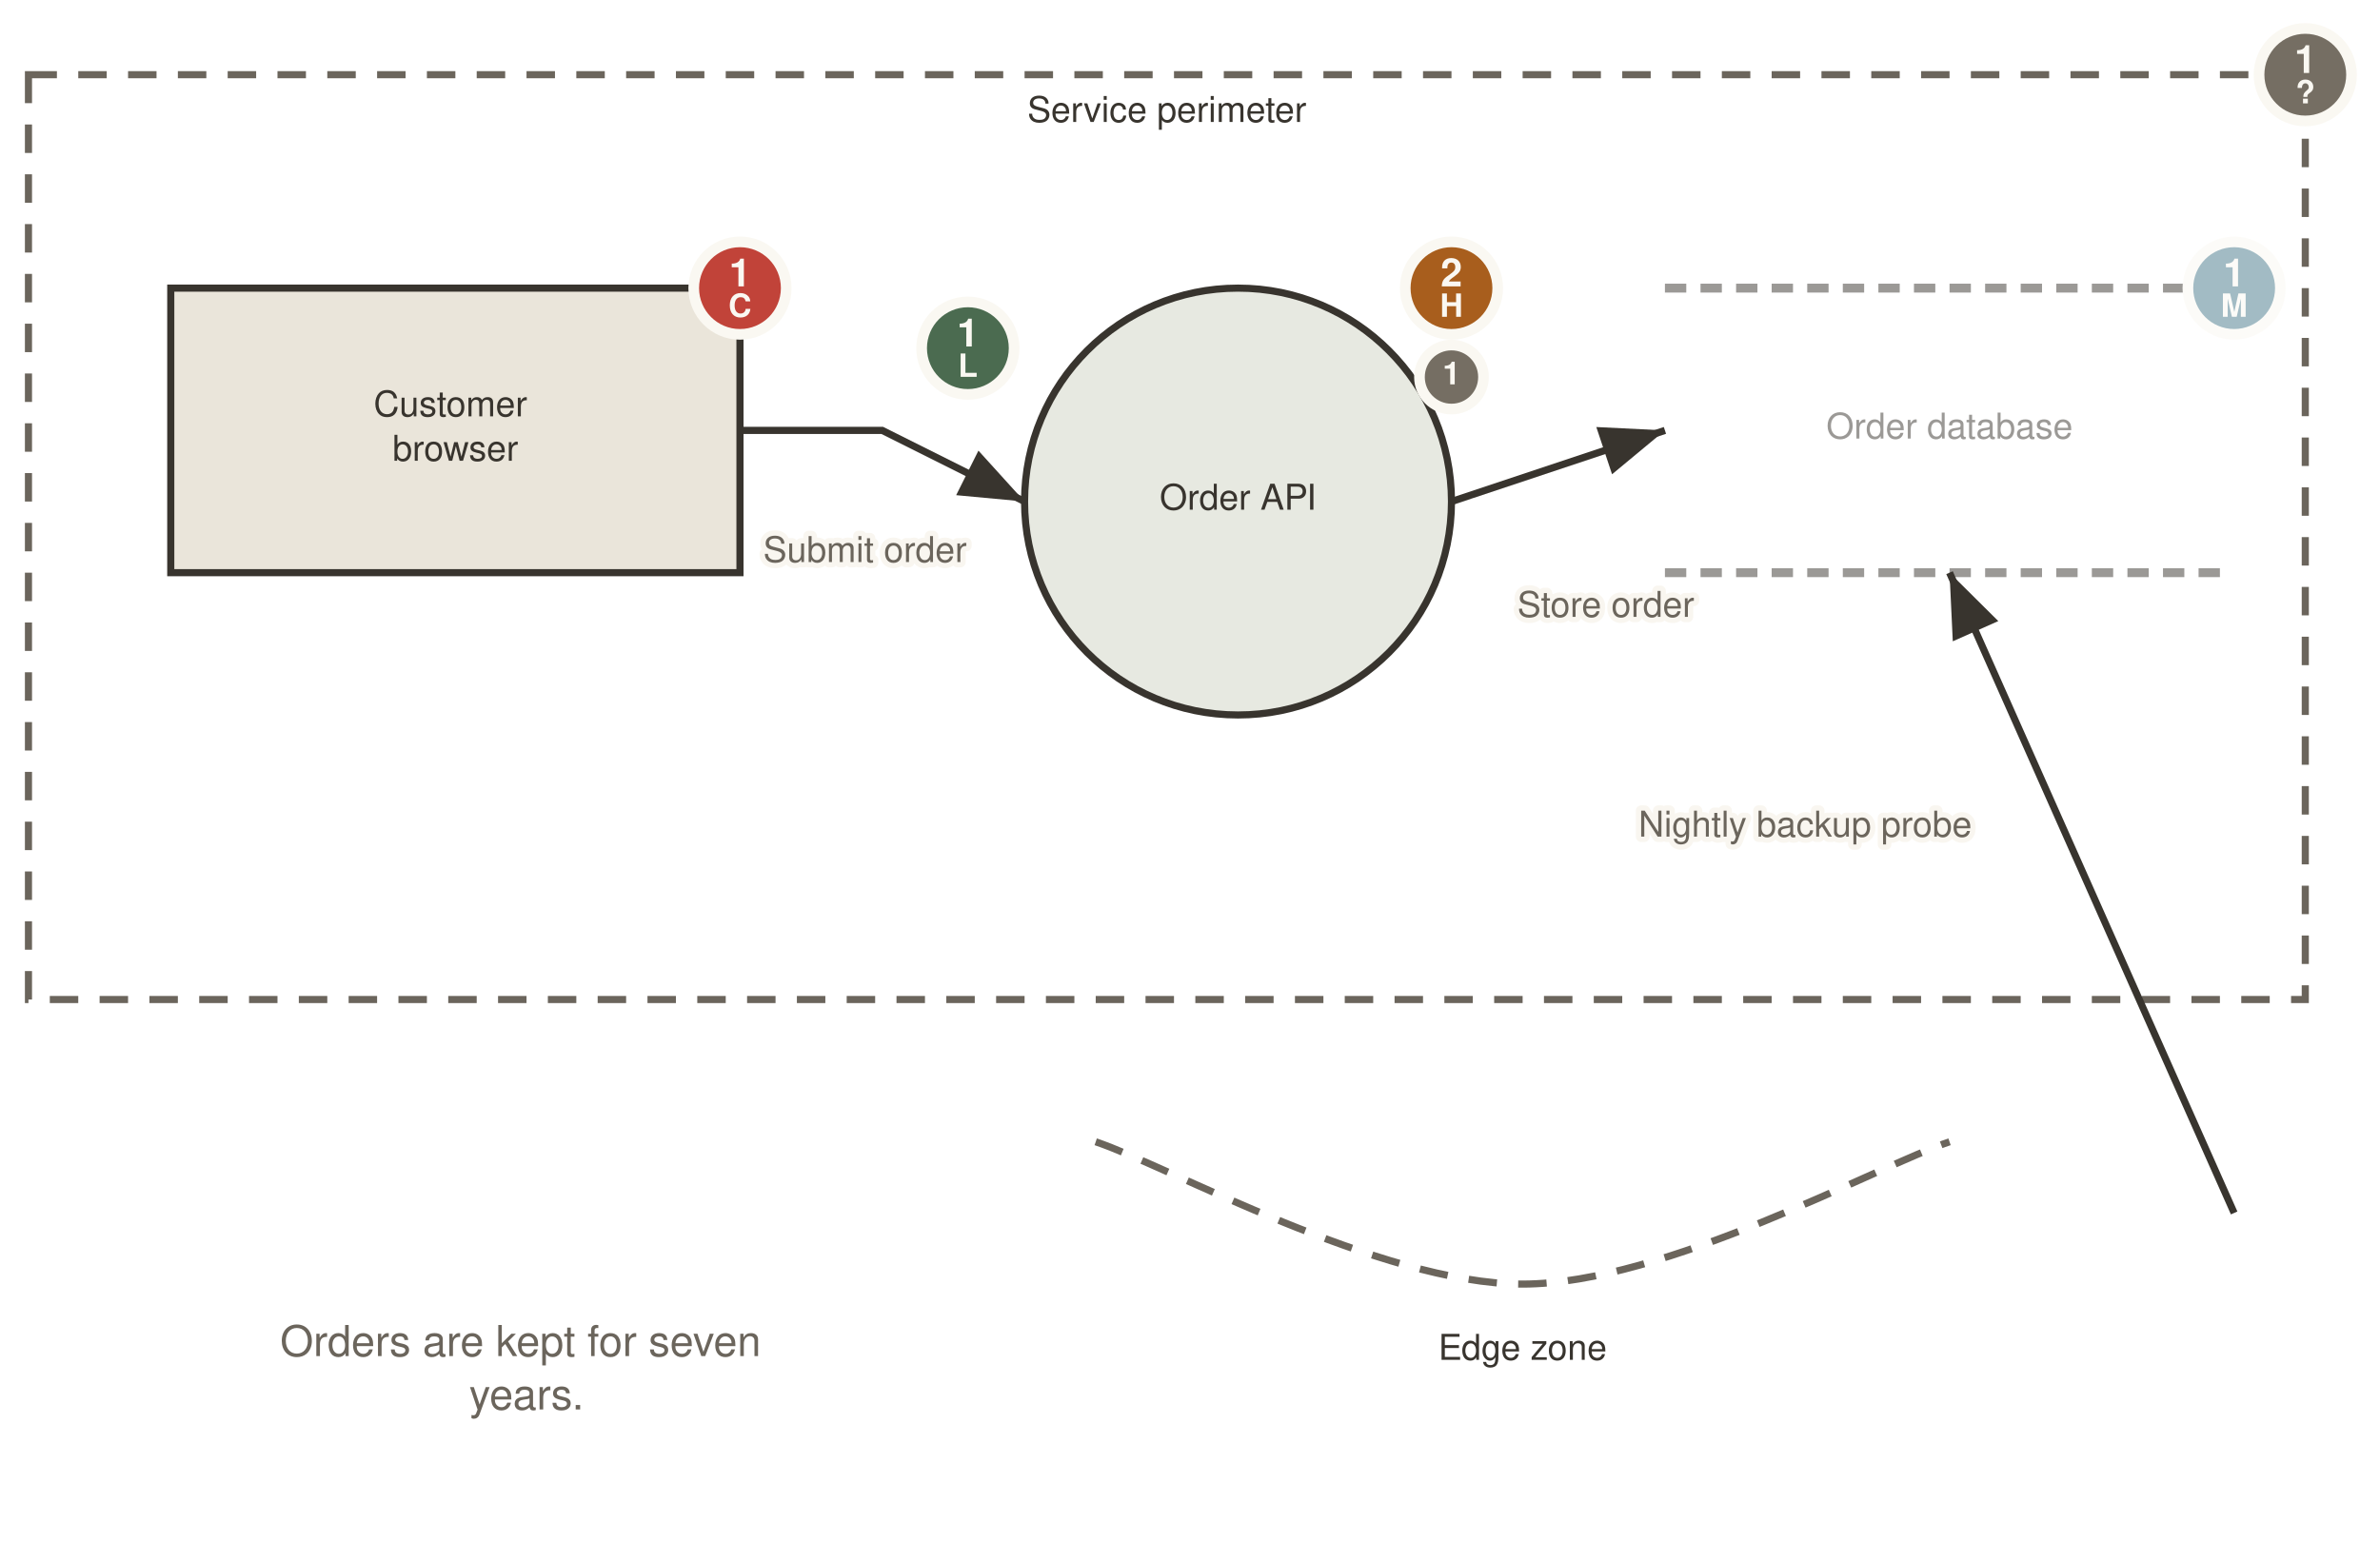
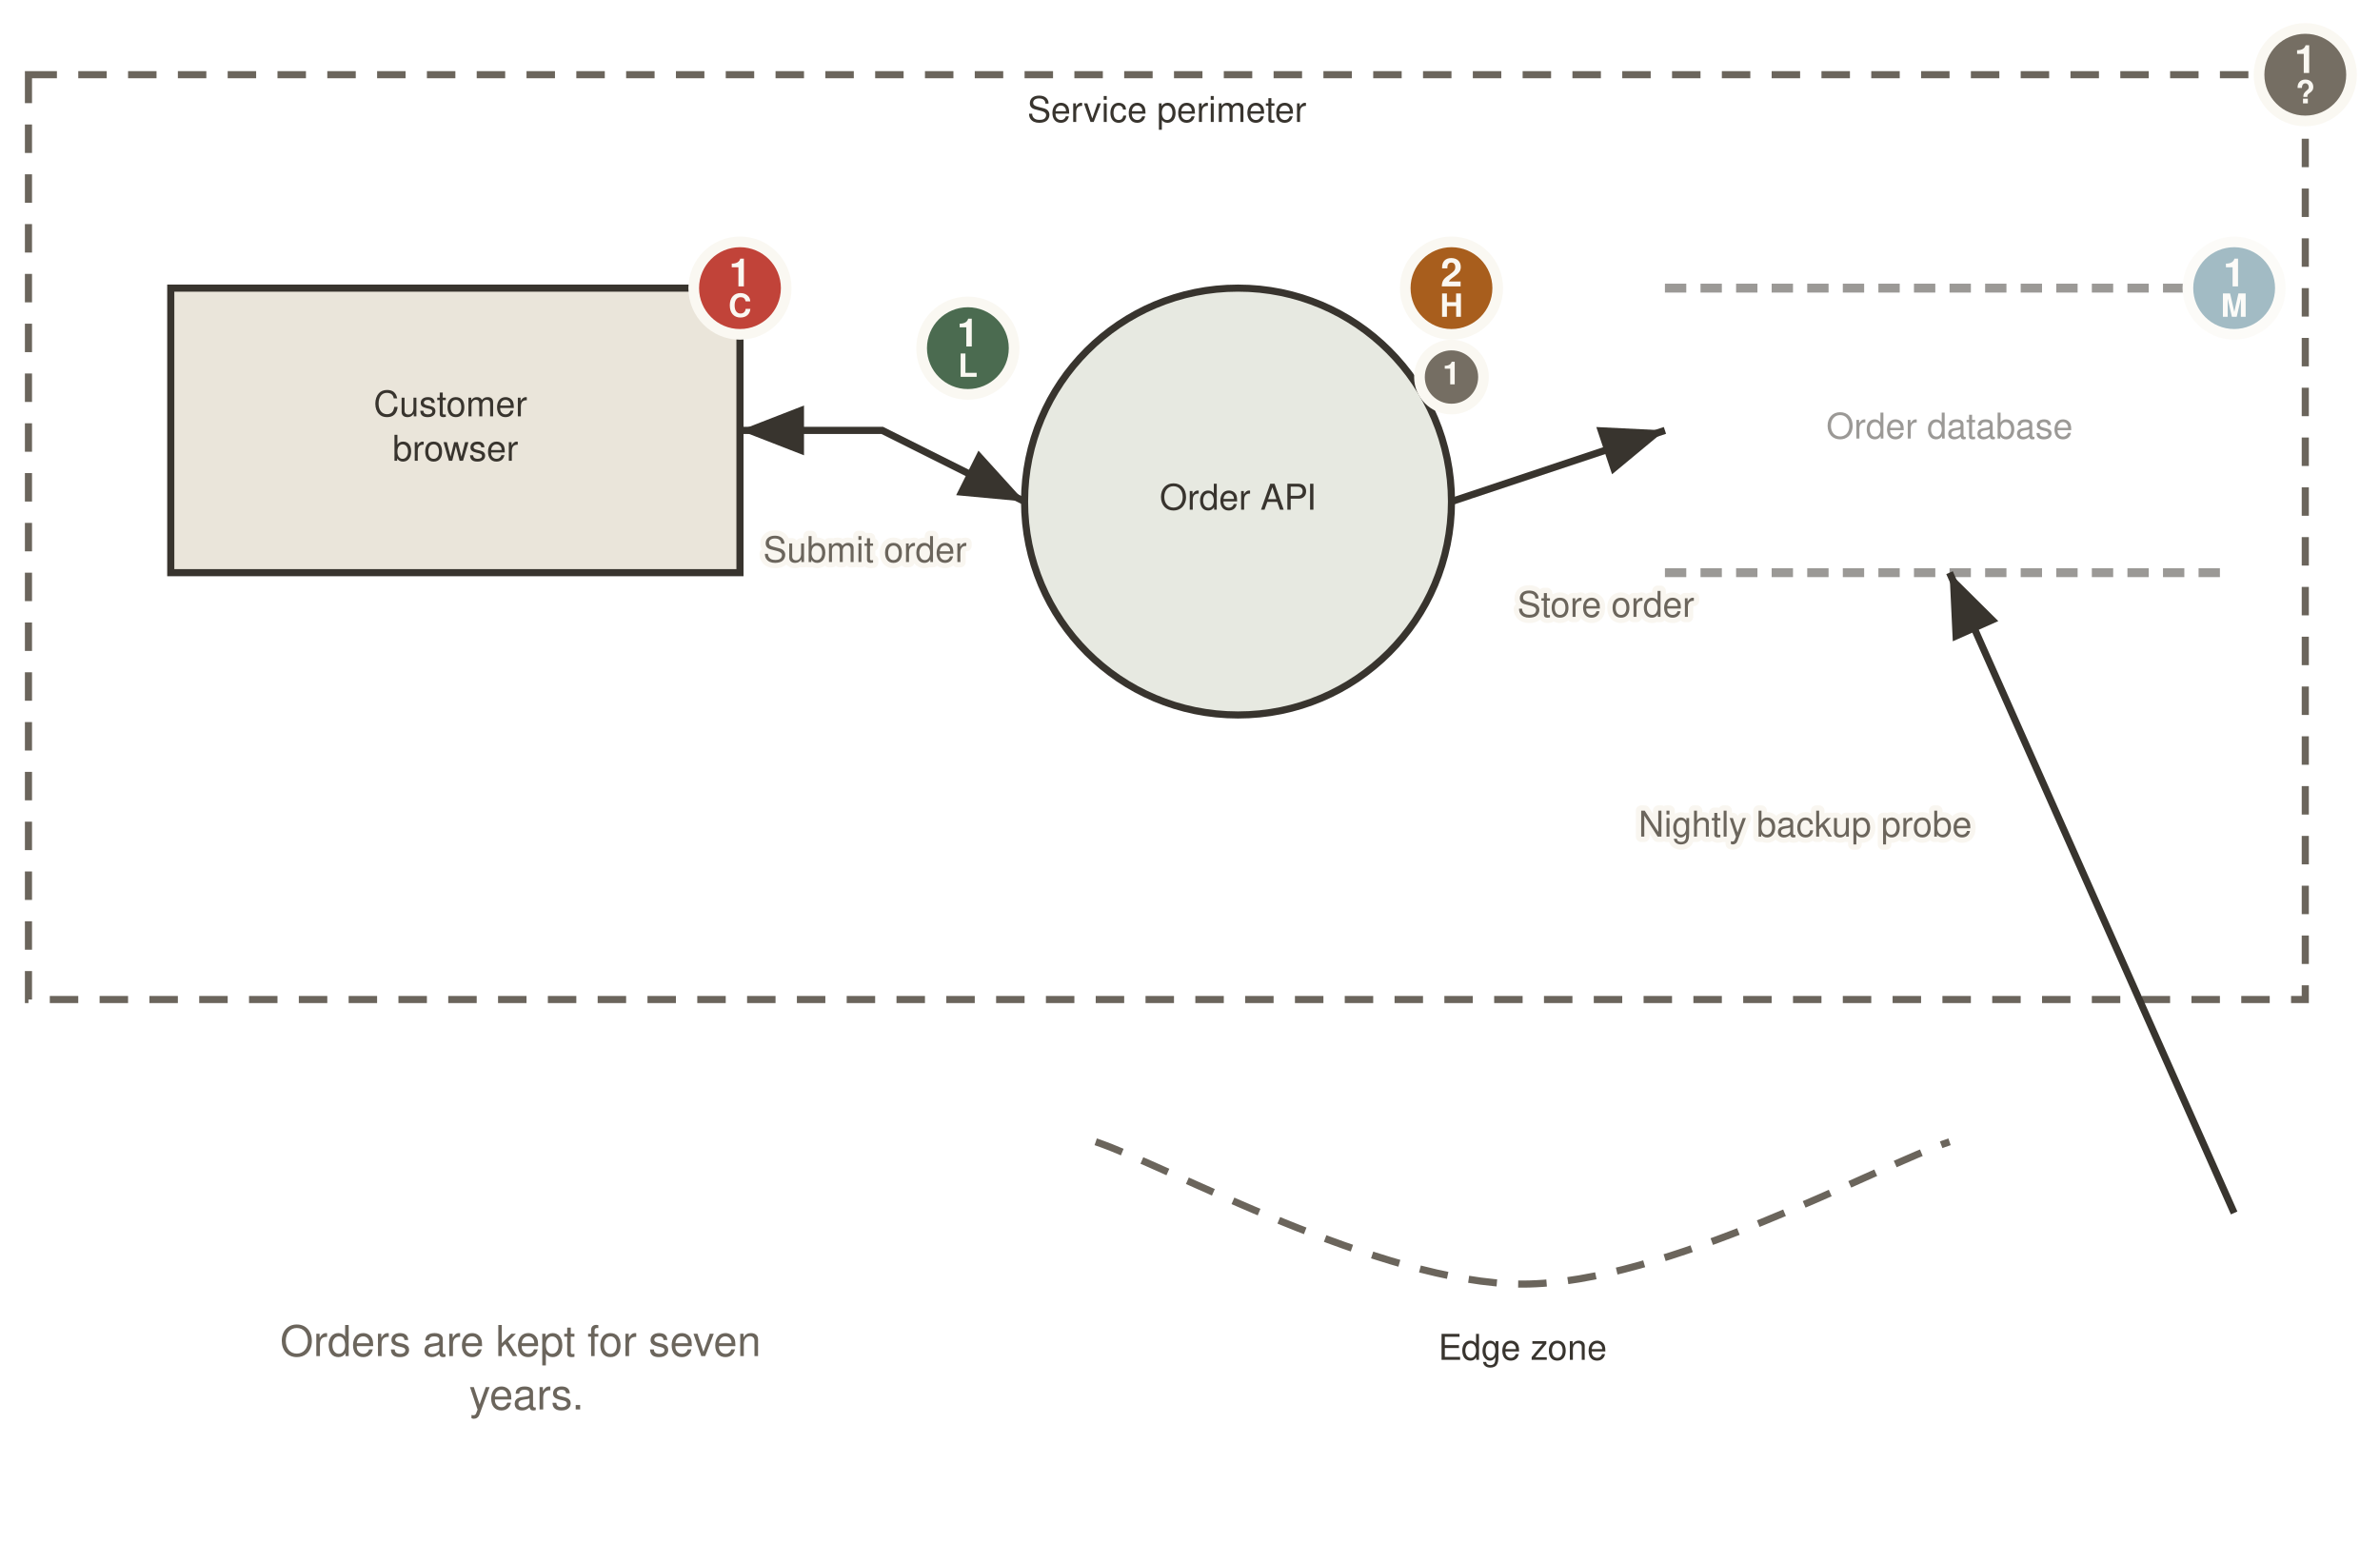
<svg xmlns="http://www.w3.org/2000/svg" viewBox="-8 -21 669 439" width="669" height="439">
  <style>.pn-element {
  font-family: 'Helvetica Neue', Helvetica, Arial, sans-serif;
}
.pn-shape {
  fill: #FAF8F2;
  stroke: #38342E;
  stroke-width: 2;
}
.pn-actor {
  fill: #EAE5DA;
}
.pn-process {
  fill: #E7E9E1;
}
.pn-store {
  fill: none;
  stroke-width: 2.5;
}
.pn-boundary-box,
.pn-boundary-curve {
  fill: none;
  stroke: #6B655C;
  stroke-width: 2;
  stroke-dasharray: 8 6;
}
.pn-out-of-scope {
  opacity: 0.5;
}
.pn-out-of-scope .pn-shape {
  stroke-dasharray: 6 4;
}
.pn-label {
  fill: #38342E;
  font-size: 10px;
  font-weight: 500;
  text-anchor: middle;
  dominant-baseline: central;
}
.pn-note {
  fill: #6B655C;
  font-size: 12px;
  text-anchor: middle;
  dominant-baseline: central;
}
.pn-flow {
  fill: none;
}
.pn-flow-arrow {
  fill: #38342E;
  stroke: none;
}
.pn-flow-label {
  fill: #6B655C;
  font-size: 10px;
  text-anchor: middle;
  dominant-baseline: central;
  paint-order: stroke;
  stroke: #F9F6F0;
  stroke-width: 3;
  stroke-linejoin: round;
}
.pn-badge {
  stroke: #FAF8F2;
  stroke-width: 3;
}
.pn-badge-count {
  fill: #FAF8F2;
  stroke: none;
  font-weight: 600;
  text-anchor: middle;
  dominant-baseline: central;
}
.pn-badge-primary .pn-badge-count {
  font-size: 11px;
}
.pn-badge-secondary .pn-badge-count {
  font-size: 9px;
}
.pn-badge-mark {
  fill: #FAF8F2;
  stroke: none;
  font-size: 9px;
  font-weight: 700;
  text-anchor: middle;
  dominant-baseline: central;
}
.pn-tone-critical {
  fill: #C14339;
}
.pn-tone-high {
  fill: #A85E1D;
}
.pn-tone-medium {
  fill: #46788A;
}
.pn-tone-low {
  fill: #4B6B50;
}
.pn-tone-neutral {
  fill: #756E63;
}
</style>
  <g transform="translate(0, 0)">
    <g class="pn-element">
      <rect class="pn-shape pn-boundary-box" width="640" height="260" />
      <text class="pn-label" x="320" y="11">
        <tspan x="320" dy="0">Service perimeter</tspan>
      </text>
      <g class="pn-badge" transform="translate(640, 0)">
        <g class="pn-badge-primary">
          <circle class="pn-tone-neutral" r="13" />
          <text class="pn-badge-count" y="-3">1</text>
          <text class="pn-badge-mark" y="6">?</text>
        </g>
      </g>
    </g>
  </g>
  <g transform="translate(298, 298)">
    <g class="pn-element">
      <path class="pn-shape pn-boundary-curve" d="M 2 2 C 22 8.667 82 42 122 42 C 162 42 222 8.667 242 2" />
      <text class="pn-label" x="122" y="61">
        <tspan x="122" dy="0">Edge zone</tspan>
      </text>
    </g>
  </g>
  <g transform="translate(40, 60)">
    <g class="pn-element">
      <rect class="pn-shape pn-actor" width="160" height="80" />
      <text class="pn-label" x="80" y="33.75">
        <tspan x="80" dy="0">Customer</tspan>
        <tspan x="80" dy="12.5">browser</tspan>
      </text>
      <g class="pn-badge" transform="translate(160, 0)">
        <g class="pn-badge-primary">
          <circle class="pn-tone-critical" r="13" />
          <text class="pn-badge-count" y="-3">1</text>
          <text class="pn-badge-mark" y="6">C</text>
        </g>
      </g>
    </g>
  </g>
  <g transform="translate(280, 60)">
    <g class="pn-element">
      <circle class="pn-shape pn-process" cx="60" cy="60" r="60" />
      <text class="pn-label" x="60" y="60">
        <tspan x="60" dy="0">Order API</tspan>
      </text>
      <g class="pn-badge" transform="translate(120, 0)">
        <g class="pn-badge-primary">
          <circle class="pn-tone-high" r="13" />
          <text class="pn-badge-count" y="-3">2</text>
          <text class="pn-badge-mark" y="6">H</text>
        </g>
        <g class="pn-badge-secondary" transform="translate(0, 25)">
          <circle class="pn-tone-neutral" r="9" />
          <text class="pn-badge-count">1</text>
        </g>
      </g>
    </g>
  </g>
  <g transform="translate(460, 60)">
    <g class="pn-element pn-out-of-scope">
      <line class="pn-shape pn-store" x1="0" y1="0" x2="160" y2="0" />
      <line class="pn-shape pn-store" x1="0" y1="80" x2="160" y2="80" />
      <text class="pn-label" x="80" y="40">
        <tspan x="80" dy="0">Order database</tspan>
      </text>
      <g class="pn-badge" transform="translate(160, 0)">
        <g class="pn-badge-primary">
          <circle class="pn-tone-medium" r="13" />
          <text class="pn-badge-count" y="-3">1</text>
          <text class="pn-badge-mark" y="6">M</text>
        </g>
      </g>
    </g>
  </g>
  <g transform="translate(40, 320)">
    <g class="pn-element">
      <text class="pn-note" x="100" y="37.5">
        <tspan x="100" dy="0">Orders are kept for seven</tspan>
        <tspan x="100" dy="15">years.</tspan>
      </text>
    </g>
  </g>
  <g class="pn-element">
    <path class="pn-shape pn-flow" d="M 200 100 L 240 100 L 280 120" />
    <path class="pn-flow-arrow" d="M 280 120 L 260.77 118.211 L 267.031 105.689 Z" />
+     <path class="pn-flow-arrow" d="M 200 100 L 218 93 L 218 107 Z" />
    <text class="pn-flow-label" x="235.139" y="134.722">
      <tspan x="235.139" dy="0">Submit order</tspan>
    </text>
    <g class="pn-badge" transform="translate(264.061, 76.878)">
      <g class="pn-badge-primary">
        <circle class="pn-tone-low" r="13" />
        <text class="pn-badge-count" y="-3">1</text>
        <text class="pn-badge-mark" y="6">L</text>
      </g>
    </g>
  </g>
  <g class="pn-element">
    <path class="pn-shape pn-flow" d="M 400 120 L 460 100" />
    <path class="pn-flow-arrow" d="M 460 100 L 445.137 112.333 L 440.71 99.051 Z" />
    <text class="pn-flow-label" x="443.379" y="150.138">
      <tspan x="443.379" dy="0">Store order</tspan>
    </text>
  </g>
  <g class="pn-element">
    <path class="pn-shape pn-flow" d="M 620 320 L 540 140" />
    <path class="pn-flow-arrow" d="M 540 140 L 553.707 153.606 L 540.914 159.292 Z" />
    <text class="pn-flow-label" x="499.423" y="211.923">
      <tspan x="499.423" dy="0">Nightly backup probe</tspan>
    </text>
  </g>
</svg>
